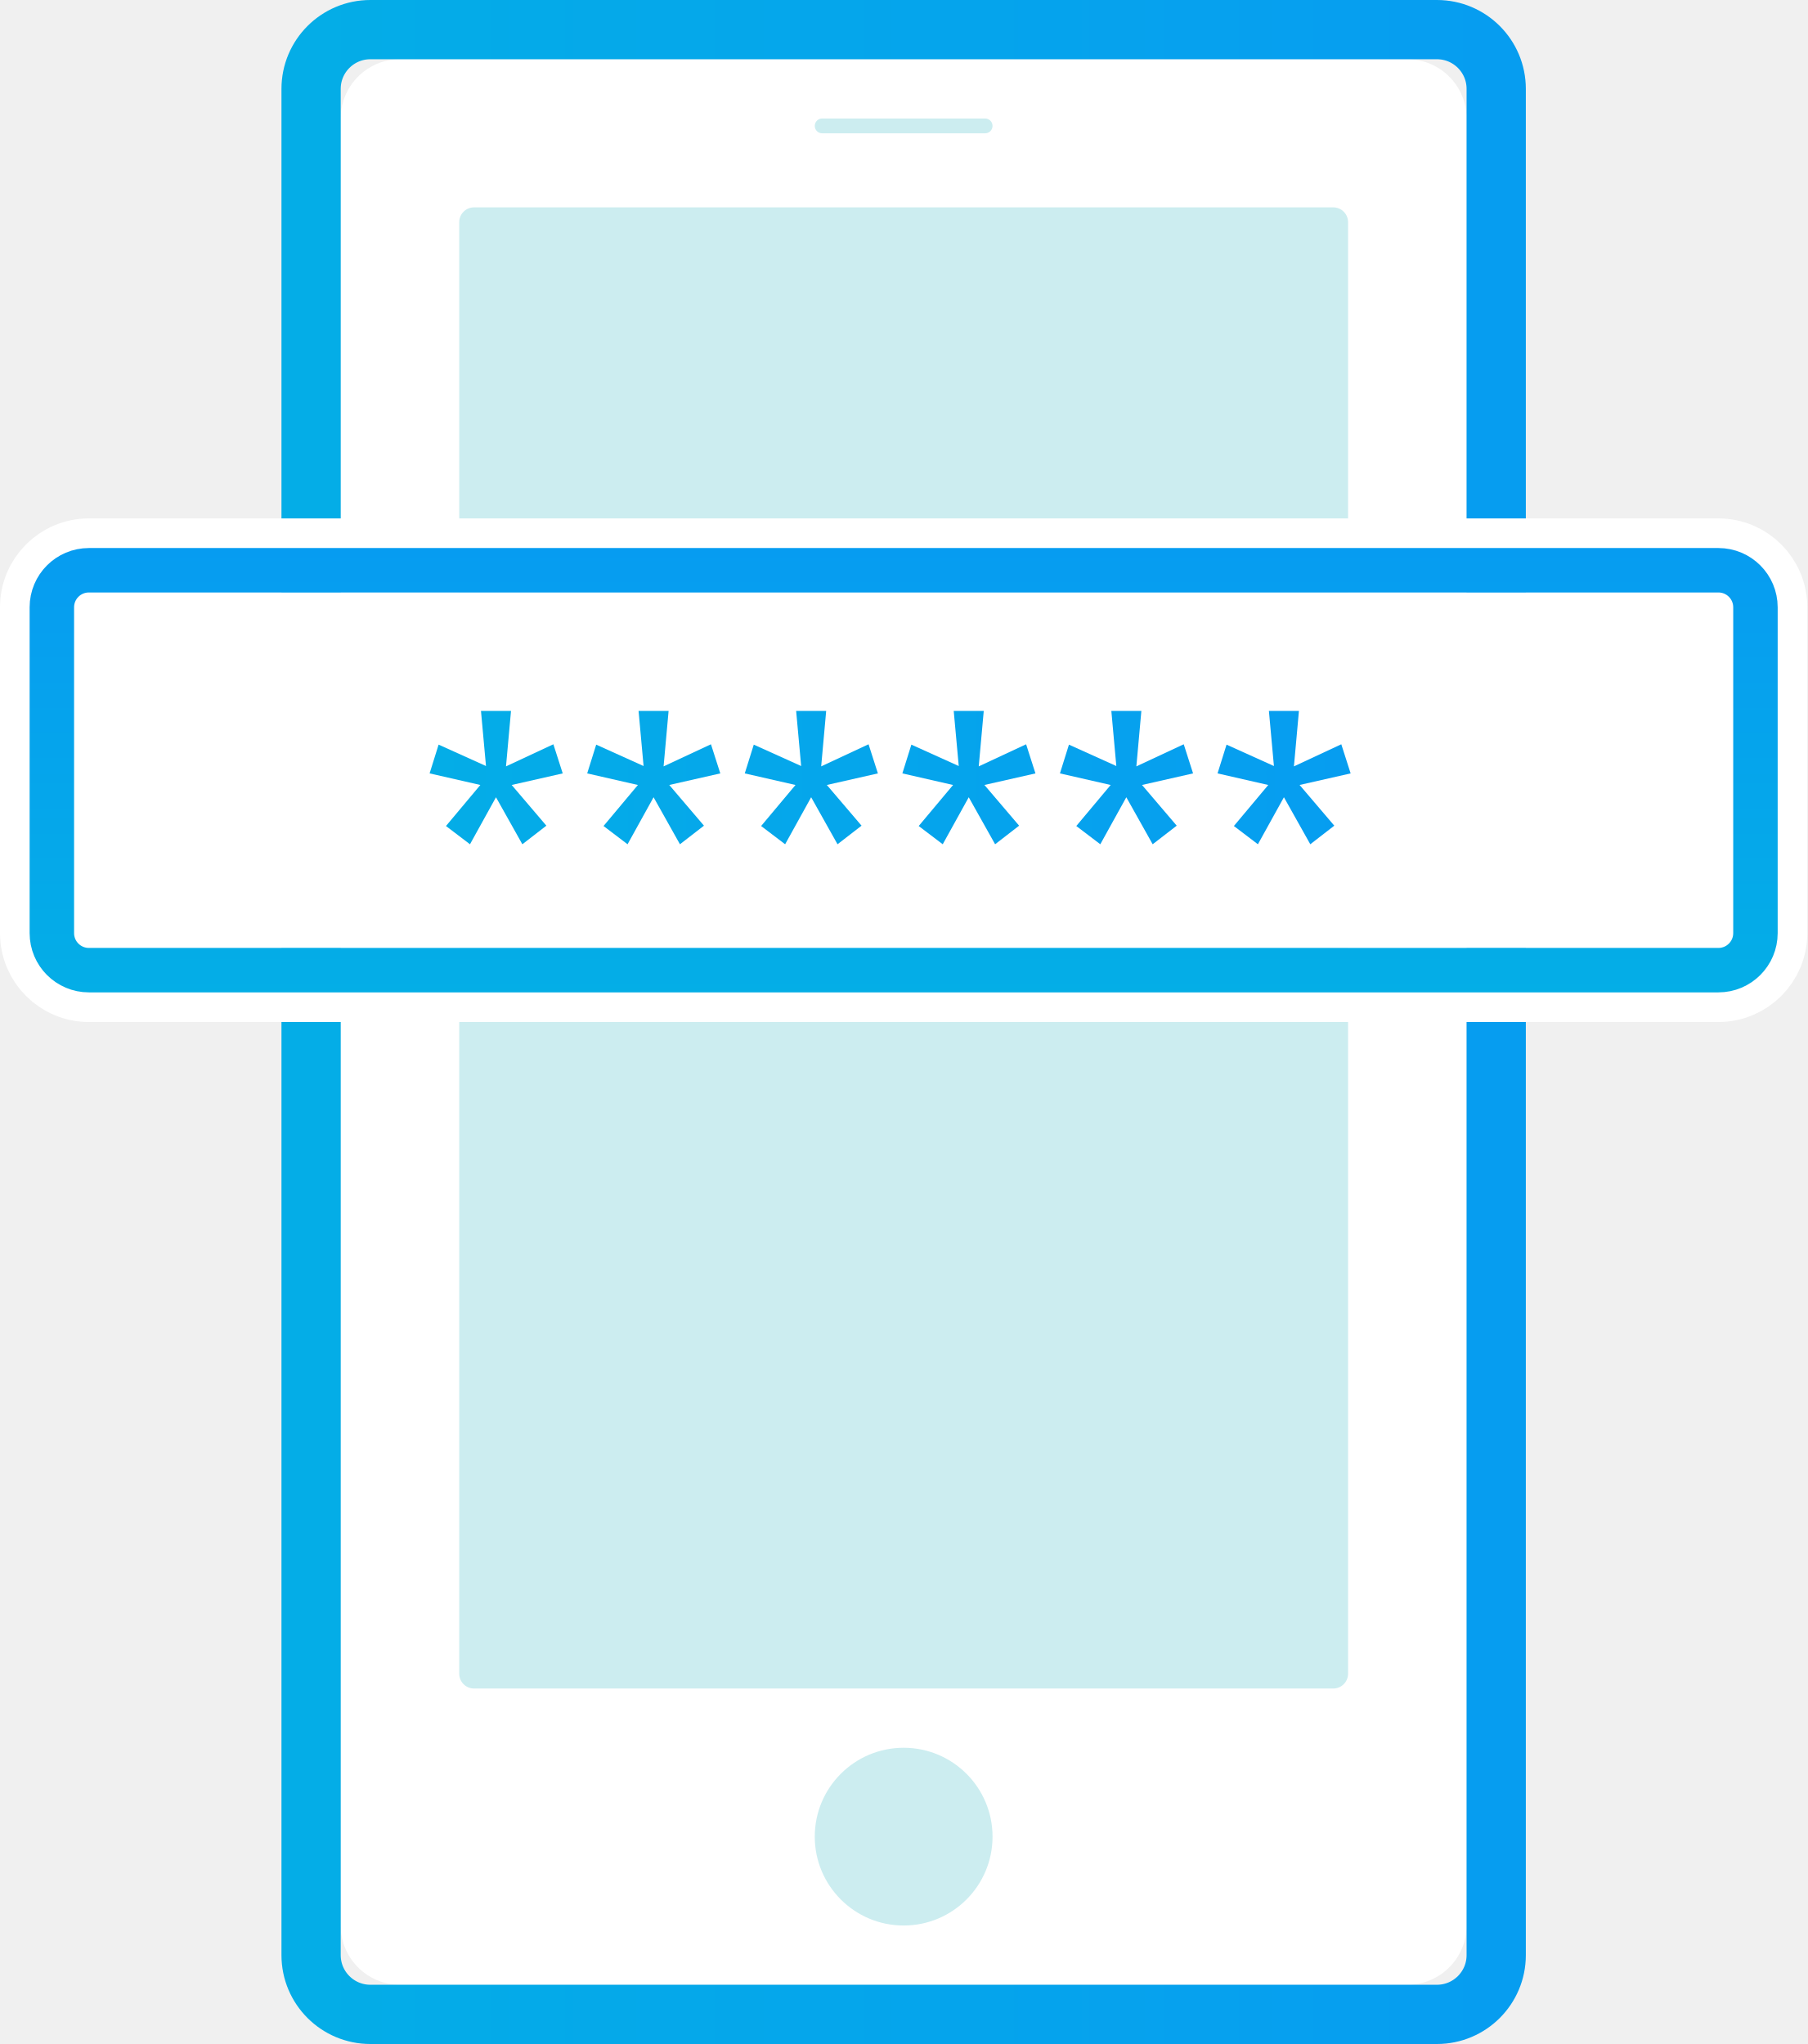
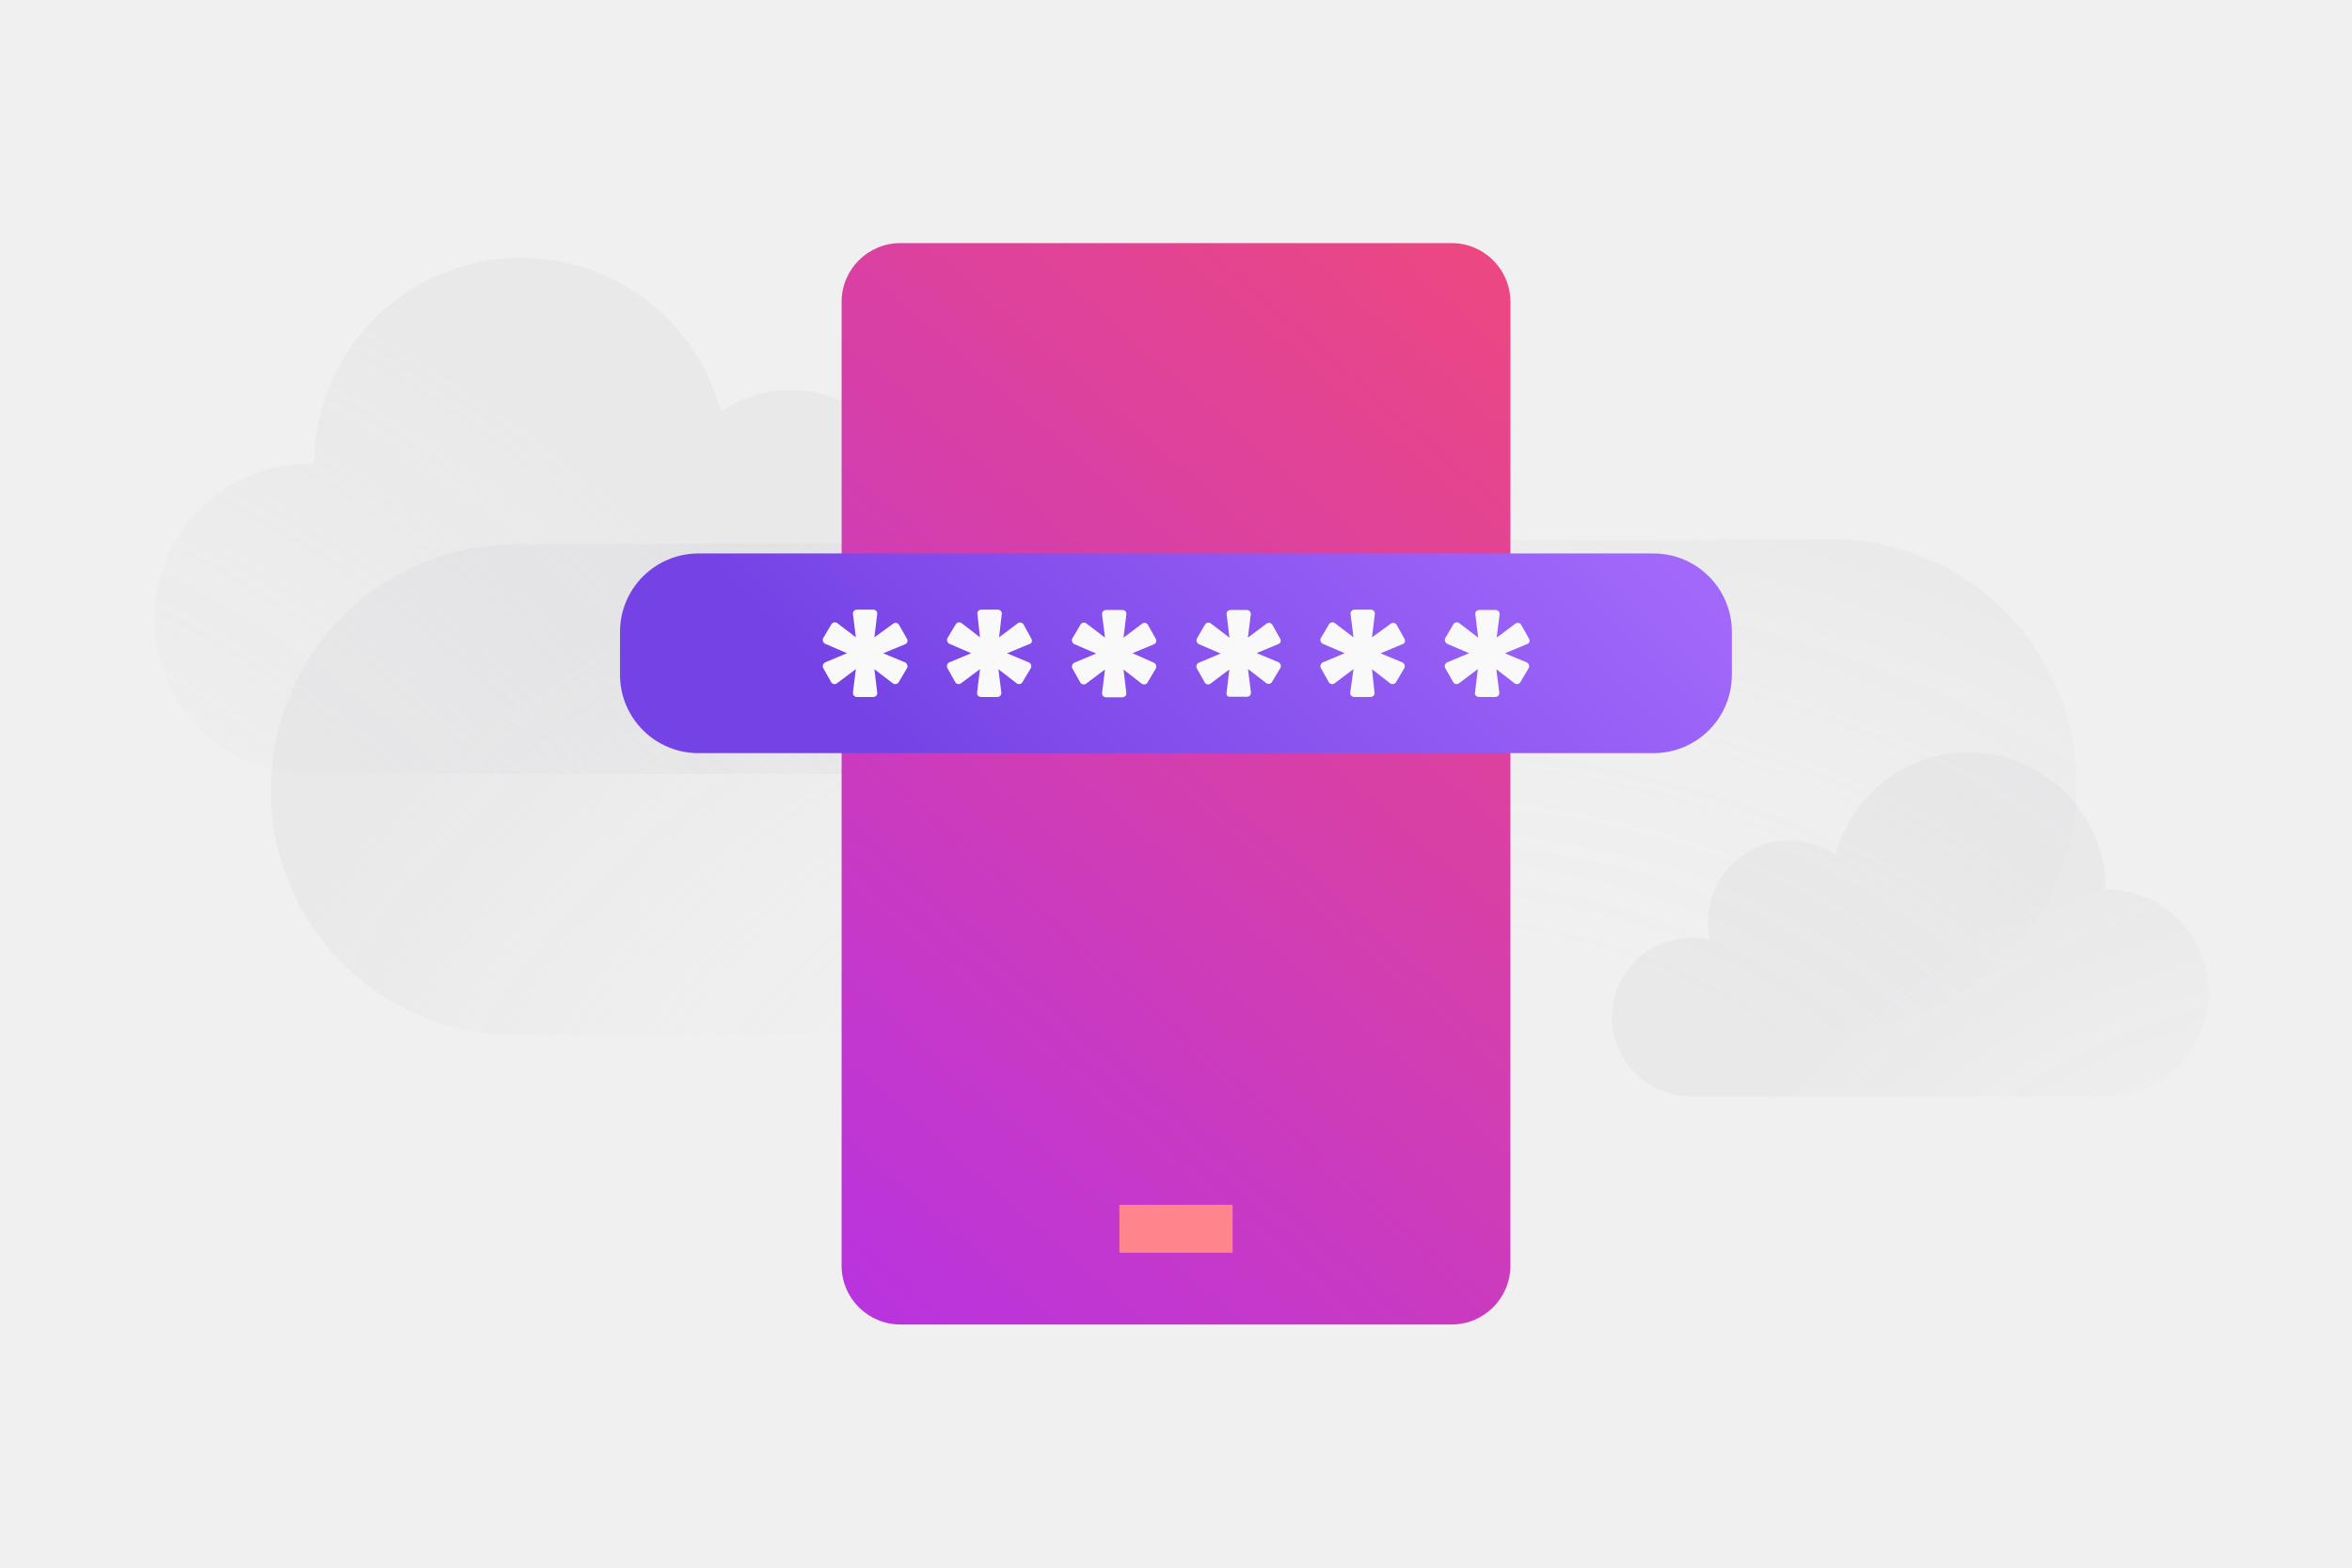
- <svg xmlns="http://www.w3.org/2000/svg" xmlns:xlink="http://www.w3.org/1999/xlink" width="122" height="138">
-   <defs>
-     <linearGradient x1="-170.039%" y1="49.981%" x2="257.195%" y2="49.981%" id="b">
-       <stop stop-color="#00C8D7" offset="0%" />
-       <stop stop-color="#0A84FF" offset="100%" />
-     </linearGradient>
-     <rect id="a" x="18" width="76" height="130" rx="4" />
-     <path d="M45-8h22a1 1 0 0 1 1 1v110a1 1 0 0 1-1 1H45a1 1 0 0 1-1-1V-7a1 1 0 0 1 1-1z" id="c" />
-   </defs>
-   <g transform="translate(5 4)" fill="none" fill-rule="evenodd">
-     <use fill="#FFF" xlink:href="#a" />
-     <rect stroke="url(#b)" stroke-width="4" x="16" y="-2" width="80" height="134" rx="4" />
-     <rect fill="#CCEDF0" x="26" y="10" width="60" height="100" rx="1" />
-     <g transform="rotate(-90 56 48)">
-       <use fill="#FFF" xlink:href="#c" />
-       <path stroke="#FFF" stroke-width="5" d="M45-10.5h22A3.5 3.5 0 0 1 70.5-7v110a3.5 3.5 0 0 1-3.5 3.5H45a3.5 3.5 0 0 1-3.5-3.5V-7a3.5 3.5 0 0 1 3.5-3.5z" />
-       <path stroke="url(#b)" stroke-width="3" d="M45-9.5h22A2.5 2.5 0 0 1 69.5-7v110a2.5 2.5 0 0 1-2.5 2.5H45a2.5 2.5 0 0 1-2.5-2.5V-7A2.5 2.5 0 0 1 45-9.5z" />
-     </g>
-     <path d="M32.986 48.216l-3.446.781 2.342 2.748L30.261 53l-1.78-3.174L26.726 53l-1.621-1.232 2.32-2.77L24 48.215l.608-1.942 3.198 1.444L27.468 44h2.027l-.338 3.742 3.198-1.492.631 1.966zm10.638 0l-3.446.781 2.342 2.748L40.899 53l-1.78-3.174L37.363 53l-1.622-1.232 2.32-2.77-3.423-.782.608-1.942 3.198 1.444L38.106 44h2.027l-.338 3.742 3.198-1.492.63 1.966zm10.637 0l-3.446.781 2.343 2.748L51.536 53l-1.78-3.174L48 53l-1.621-1.232 2.32-2.77-3.424-.782.608-1.942 3.198 1.444L48.743 44h2.027l-.337 3.742 3.198-1.492.63 1.966zm10.638 0l-3.446.781 2.342 2.748L62.174 53l-1.78-3.174L58.638 53l-1.622-1.232 2.32-2.77-3.423-.782.608-1.942 3.198 1.444L59.38 44h2.027l-.338 3.742 3.198-1.492.63 1.966zm10.637 0l-3.445.781 2.342 2.748L72.81 53l-1.779-3.174L69.275 53l-1.621-1.232 2.32-2.77-3.424-.782.608-1.942 3.198 1.444L70.02 44h2.027l-.338 3.742 3.198-1.492.63 1.966zm10.638 0l-3.446.781 2.342 2.748L83.45 53l-1.78-3.174L79.914 53l-1.622-1.232 2.32-2.77-3.423-.782.608-1.942 3.198 1.444L80.656 44h2.027l-.338 3.742 3.198-1.492.63 1.966z" fill="url(#b)" />
-     <rect fill="#CCEDF0" x="50" y="4" width="12" height="1" rx=".5" />
-     <circle fill="#CCEDF0" cx="56" cy="120" r="6" />
-   </g>
+ <svg xmlns="http://www.w3.org/2000/svg" height="2in" viewBox="0 0 216 144" width="3in">
+   <radialGradient id="a" cx="217.53" cy="149.82" gradientUnits="userSpaceOnUse" r="102.61">
+     <stop offset=".26" stop-color="#cdcdd4" stop-opacity="0" />
+     <stop offset=".4" stop-color="#cdcdd4" stop-opacity=".02" />
+     <stop offset=".55" stop-color="#cdcdd4" stop-opacity=".08" />
+     <stop offset=".69" stop-color="#cdcdd4" stop-opacity=".18" />
+     <stop offset=".72" stop-color="#cdcdd4" stop-opacity=".2" />
+   </radialGradient>
+   <radialGradient id="b" cx="-31.59" cy="147.37" gradientUnits="userSpaceOnUse" r="150.75">
+     <stop offset=".27" stop-color="#cdcdd4" stop-opacity="0" />
+     <stop offset=".46" stop-color="#cdcdd4" stop-opacity=".02" />
+     <stop offset=".66" stop-color="#cdcdd4" stop-opacity=".08" />
+     <stop offset=".86" stop-color="#cdcdd4" stop-opacity=".18" />
+     <stop offset=".9" stop-color="#cdcdd4" stop-opacity=".2" />
+   </radialGradient>
+   <radialGradient id="c" cx="129.21" cy="117.26" gradientTransform="matrix(1 0 0 .7 0 35.37)" gradientUnits="userSpaceOnUse" r="112.67">
+     <stop offset=".4" stop-color="#cdcdd4" stop-opacity="0" />
+     <stop offset=".58" stop-color="#cdcdd4" stop-opacity=".02" />
+     <stop offset=".77" stop-color="#cdcdd4" stop-opacity=".08" />
+     <stop offset=".96" stop-color="#cdcdd4" stop-opacity=".18" />
+     <stop offset="1" stop-color="#cdcdd4" stop-opacity=".2" />
+   </radialGradient>
+   <linearGradient id="d" gradientUnits="userSpaceOnUse" x1="36.89" x2="185.47" y1="153.32" y2="-16.58">
+     <stop offset=".22" stop-color="#b833e1" />
+     <stop offset=".91" stop-color="#ff4f5e" />
+   </linearGradient>
+   <linearGradient id="e" gradientUnits="userSpaceOnUse" x1="66.71" x2="151.25" y1="101.3" y2="16.76">
+     <stop offset=".28" stop-color="#7542e5" />
+     <stop offset=".42" stop-color="#824deb" />
+     <stop offset=".79" stop-color="#a067fa" />
+     <stop offset="1" stop-color="#ab71ff" />
+   </linearGradient>
+   <path d="m202.85 91.19a9.51 9.51 0 0 1 -9.47 9.51h-38.07a7.27 7.27 0 0 1 0-14.54 7.09 7.09 0 0 1 1.74.22 7.89 7.89 0 0 1 -.19-1.69 7.49 7.49 0 0 1 7.5-7.49 7.41 7.41 0 0 1 4.23 1.31 12.6 12.6 0 0 1 24.79 3.17 9.5 9.5 0 0 1 9.47 9.51z" fill="url(#a)" />
+   <path d="m86.23 49.32a10.8 10.8 0 0 0 -2.62.32 11.15 11.15 0 0 0 .29-2.53 11.31 11.31 0 0 0 -17.69-9.32 19 19 0 0 0 -37.36 4.78 14.27 14.27 0 1 0 0 28.53h57.38a10.89 10.89 0 1 0 0-21.78z" fill="url(#b)" />
+   <path d="m24.87 72.66a22.54 22.54 0 0 1 22.45-22.66l120.77-.48a22.53 22.53 0 1 1 .18 45.06l-120.77.53a22.54 22.54 0 0 1 -22.63-22.45z" fill="url(#c)" />
+   <rect fill="url(#d)" height="99.33" rx="5.4" width="61.42" x="77.29" y="22.33" />
+   <path d="m113.2 115.07h-10.4v-4.4h10.4z" fill="#ff848b" />
+   <rect fill="url(#e)" height="18.34" rx="7.2" width="102.11" x="56.94" y="50.84" />
+   <path d="m83.31 59a.33.33 0 0 0 0-.29l-.75-1.32a.33.33 0 0 0 -.23-.17.37.37 0 0 0 -.29.06l-1.74 1.26.26-2.14a.32.32 0 0 0 -.08-.28.4.4 0 0 0 -.27-.12h-1.52a.38.38 0 0 0 -.27.12.37.37 0 0 0 -.09.28l.27 2.14-1.72-1.31a.35.35 0 0 0 -.28-.06.37.37 0 0 0 -.24.16l-.77 1.3a.37.37 0 0 0 0 .29.36.36 0 0 0 .2.22l2 .86-2 .84a.38.38 0 0 0 -.2.21.37.37 0 0 0 0 .29l.74 1.32a.35.35 0 0 0 .24.17.37.37 0 0 0 .29-.06l1.74-1.31-.27 2.16a.37.37 0 0 0 .09.28.38.38 0 0 0 .27.12h1.52a.4.4 0 0 0 .27-.12.32.32 0 0 0 .08-.28l-.26-2.15 1.7 1.3a.38.38 0 0 0 .29.06.34.34 0 0 0 .24-.16l.78-1.32a.35.35 0 0 0 0-.3.34.34 0 0 0 -.2-.21l-2-.83 2-.83a.32.32 0 0 0 .2-.18zm11.43 0a.37.37 0 0 0 0-.29l-.74-1.35a.35.35 0 0 0 -.24-.17.38.38 0 0 0 -.29.06l-1.72 1.29.25-2.14a.37.37 0 0 0 -.09-.28.36.36 0 0 0 -.26-.12h-1.54a.4.4 0 0 0 -.27.12.36.36 0 0 0 -.08.28l.24 2.14-1.7-1.31a.35.35 0 0 0 -.28-.06.37.37 0 0 0 -.24.16l-.78 1.3a.37.37 0 0 0 0 .29.35.35 0 0 0 .19.22l2 .86-2 .84a.32.32 0 0 0 -.2.21.37.37 0 0 0 0 .29l.74 1.32a.33.33 0 0 0 .24.17.35.35 0 0 0 .28-.06l1.75-1.31-.27 2.16a.36.36 0 0 0 .08.28.4.4 0 0 0 .27.12h1.53a.36.36 0 0 0 .26-.12.37.37 0 0 0 .09-.28l-.27-2.15 1.68 1.3a.35.35 0 0 0 .28.06.34.34 0 0 0 .24-.16l.79-1.32a.39.39 0 0 0 0-.3.37.37 0 0 0 -.2-.21l-2-.83 2-.83a.38.38 0 0 0 .26-.18zm11.42 0a.37.37 0 0 0 0-.29l-.74-1.32a.33.33 0 0 0 -.23-.17.37.37 0 0 0 -.29.06l-1.72 1.29.26-2.14a.32.32 0 0 0 -.08-.28.4.4 0 0 0 -.27-.12h-1.53a.37.37 0 0 0 -.26.12.37.37 0 0 0 -.09.28l.27 2.14-1.72-1.31a.37.37 0 0 0 -.29-.06.35.35 0 0 0 -.23.16l-.77 1.3a.37.37 0 0 0 0 .29.36.36 0 0 0 .2.22l2 .86-2 .84a.38.38 0 0 0 -.2.21.37.37 0 0 0 0 .29l.74 1.32a.35.35 0 0 0 .24.17.38.38 0 0 0 .29-.06l1.74-1.31-.27 2.16a.37.37 0 0 0 .09.28.37.37 0 0 0 .26.12h1.53a.4.4 0 0 0 .27-.12.32.32 0 0 0 .08-.28l-.26-2.15 1.67 1.3a.38.38 0 0 0 .29.06.34.34 0 0 0 .24-.16l.78-1.32a.39.39 0 0 0 0-.3.34.34 0 0 0 -.2-.21l-1.96-.87 2-.83a.32.32 0 0 0 .16-.17zm11.43 0a.37.37 0 0 0 0-.29l-.74-1.32a.35.35 0 0 0 -.24-.17.38.38 0 0 0 -.29.06l-1.72 1.29.27-2.14a.37.37 0 0 0 -.09-.28.37.37 0 0 0 -.26-.12h-1.52a.4.4 0 0 0 -.27.12.36.36 0 0 0 -.08.28l.26 2.14-1.72-1.31a.35.35 0 0 0 -.28-.06.37.37 0 0 0 -.24.16l-.76 1.3a.37.37 0 0 0 0 .29.35.35 0 0 0 .19.22l2 .86-2 .84a.32.32 0 0 0 -.2.21.37.37 0 0 0 0 .29l.74 1.32a.33.33 0 0 0 .23.17.36.36 0 0 0 .29-.06l1.74-1.31-.26 2.16a.36.36 0 0 0 .08.28.4.4 0 0 0 .28.07h1.53a.37.37 0 0 0 .26-.12.37.37 0 0 0 .09-.28l-.27-2.15 1.68 1.3a.35.35 0 0 0 .28.06.34.34 0 0 0 .24-.16l.79-1.32a.39.39 0 0 0 0-.3.41.41 0 0 0 -.2-.21l-2-.83 2-.83a.38.38 0 0 0 .19-.16zm11.41 0a.37.37 0 0 0 0-.29l-.74-1.32a.33.33 0 0 0 -.23-.17.37.37 0 0 0 -.29.06l-1.74 1.26.26-2.14a.36.36 0 0 0 -.08-.28.4.4 0 0 0 -.27-.12h-1.53a.36.36 0 0 0 -.26.12.37.37 0 0 0 -.09.28l.27 2.14-1.72-1.31a.37.37 0 0 0 -.29-.06.35.35 0 0 0 -.23.16l-.77 1.3a.37.37 0 0 0 0 .29.34.34 0 0 0 .2.22l2 .86-2 .84a.38.38 0 0 0 -.2.21.37.37 0 0 0 0 .29l.74 1.32a.35.35 0 0 0 .24.17.38.38 0 0 0 .29-.06l1.74-1.31-.3 2.16a.37.37 0 0 0 .09.28.36.36 0 0 0 .26.12h1.53a.4.4 0 0 0 .27-.12.36.36 0 0 0 .08-.28l-.23-2.15 1.67 1.3a.37.37 0 0 0 .29.06.36.36 0 0 0 .24-.16l.78-1.32a.39.39 0 0 0 0-.3.34.34 0 0 0 -.2-.21l-2-.83 2-.83a.35.35 0 0 0 .22-.18zm11.44 0a.37.37 0 0 0 0-.29l-.74-1.32a.35.35 0 0 0 -.24-.17.37.37 0 0 0 -.29.06l-1.72 1.29.27-2.14a.37.37 0 0 0 -.09-.28.38.38 0 0 0 -.27-.12h-1.52a.4.4 0 0 0 -.27.12.32.32 0 0 0 -.08.28l.26 2.14-1.75-1.34a.35.35 0 0 0 -.28-.06.37.37 0 0 0 -.24.16l-.76 1.3a.33.33 0 0 0 0 .29.35.35 0 0 0 .19.22l2 .86-2 .84a.32.32 0 0 0 -.2.21.33.33 0 0 0 0 .29l.75 1.32a.33.33 0 0 0 .23.17.37.37 0 0 0 .29-.06l1.74-1.31-.26 2.16a.32.32 0 0 0 .08.28.4.4 0 0 0 .27.12h1.52a.38.38 0 0 0 .27-.12.37.37 0 0 0 .09-.28l-.27-2.15 1.68 1.3a.35.35 0 0 0 .28.06.34.34 0 0 0 .24-.16l.78-1.32a.35.35 0 0 0 0-.3.41.41 0 0 0 -.2-.21l-2-.83 2-.83a.38.38 0 0 0 .24-.18z" fill="#f9f9fa" />
</svg>
